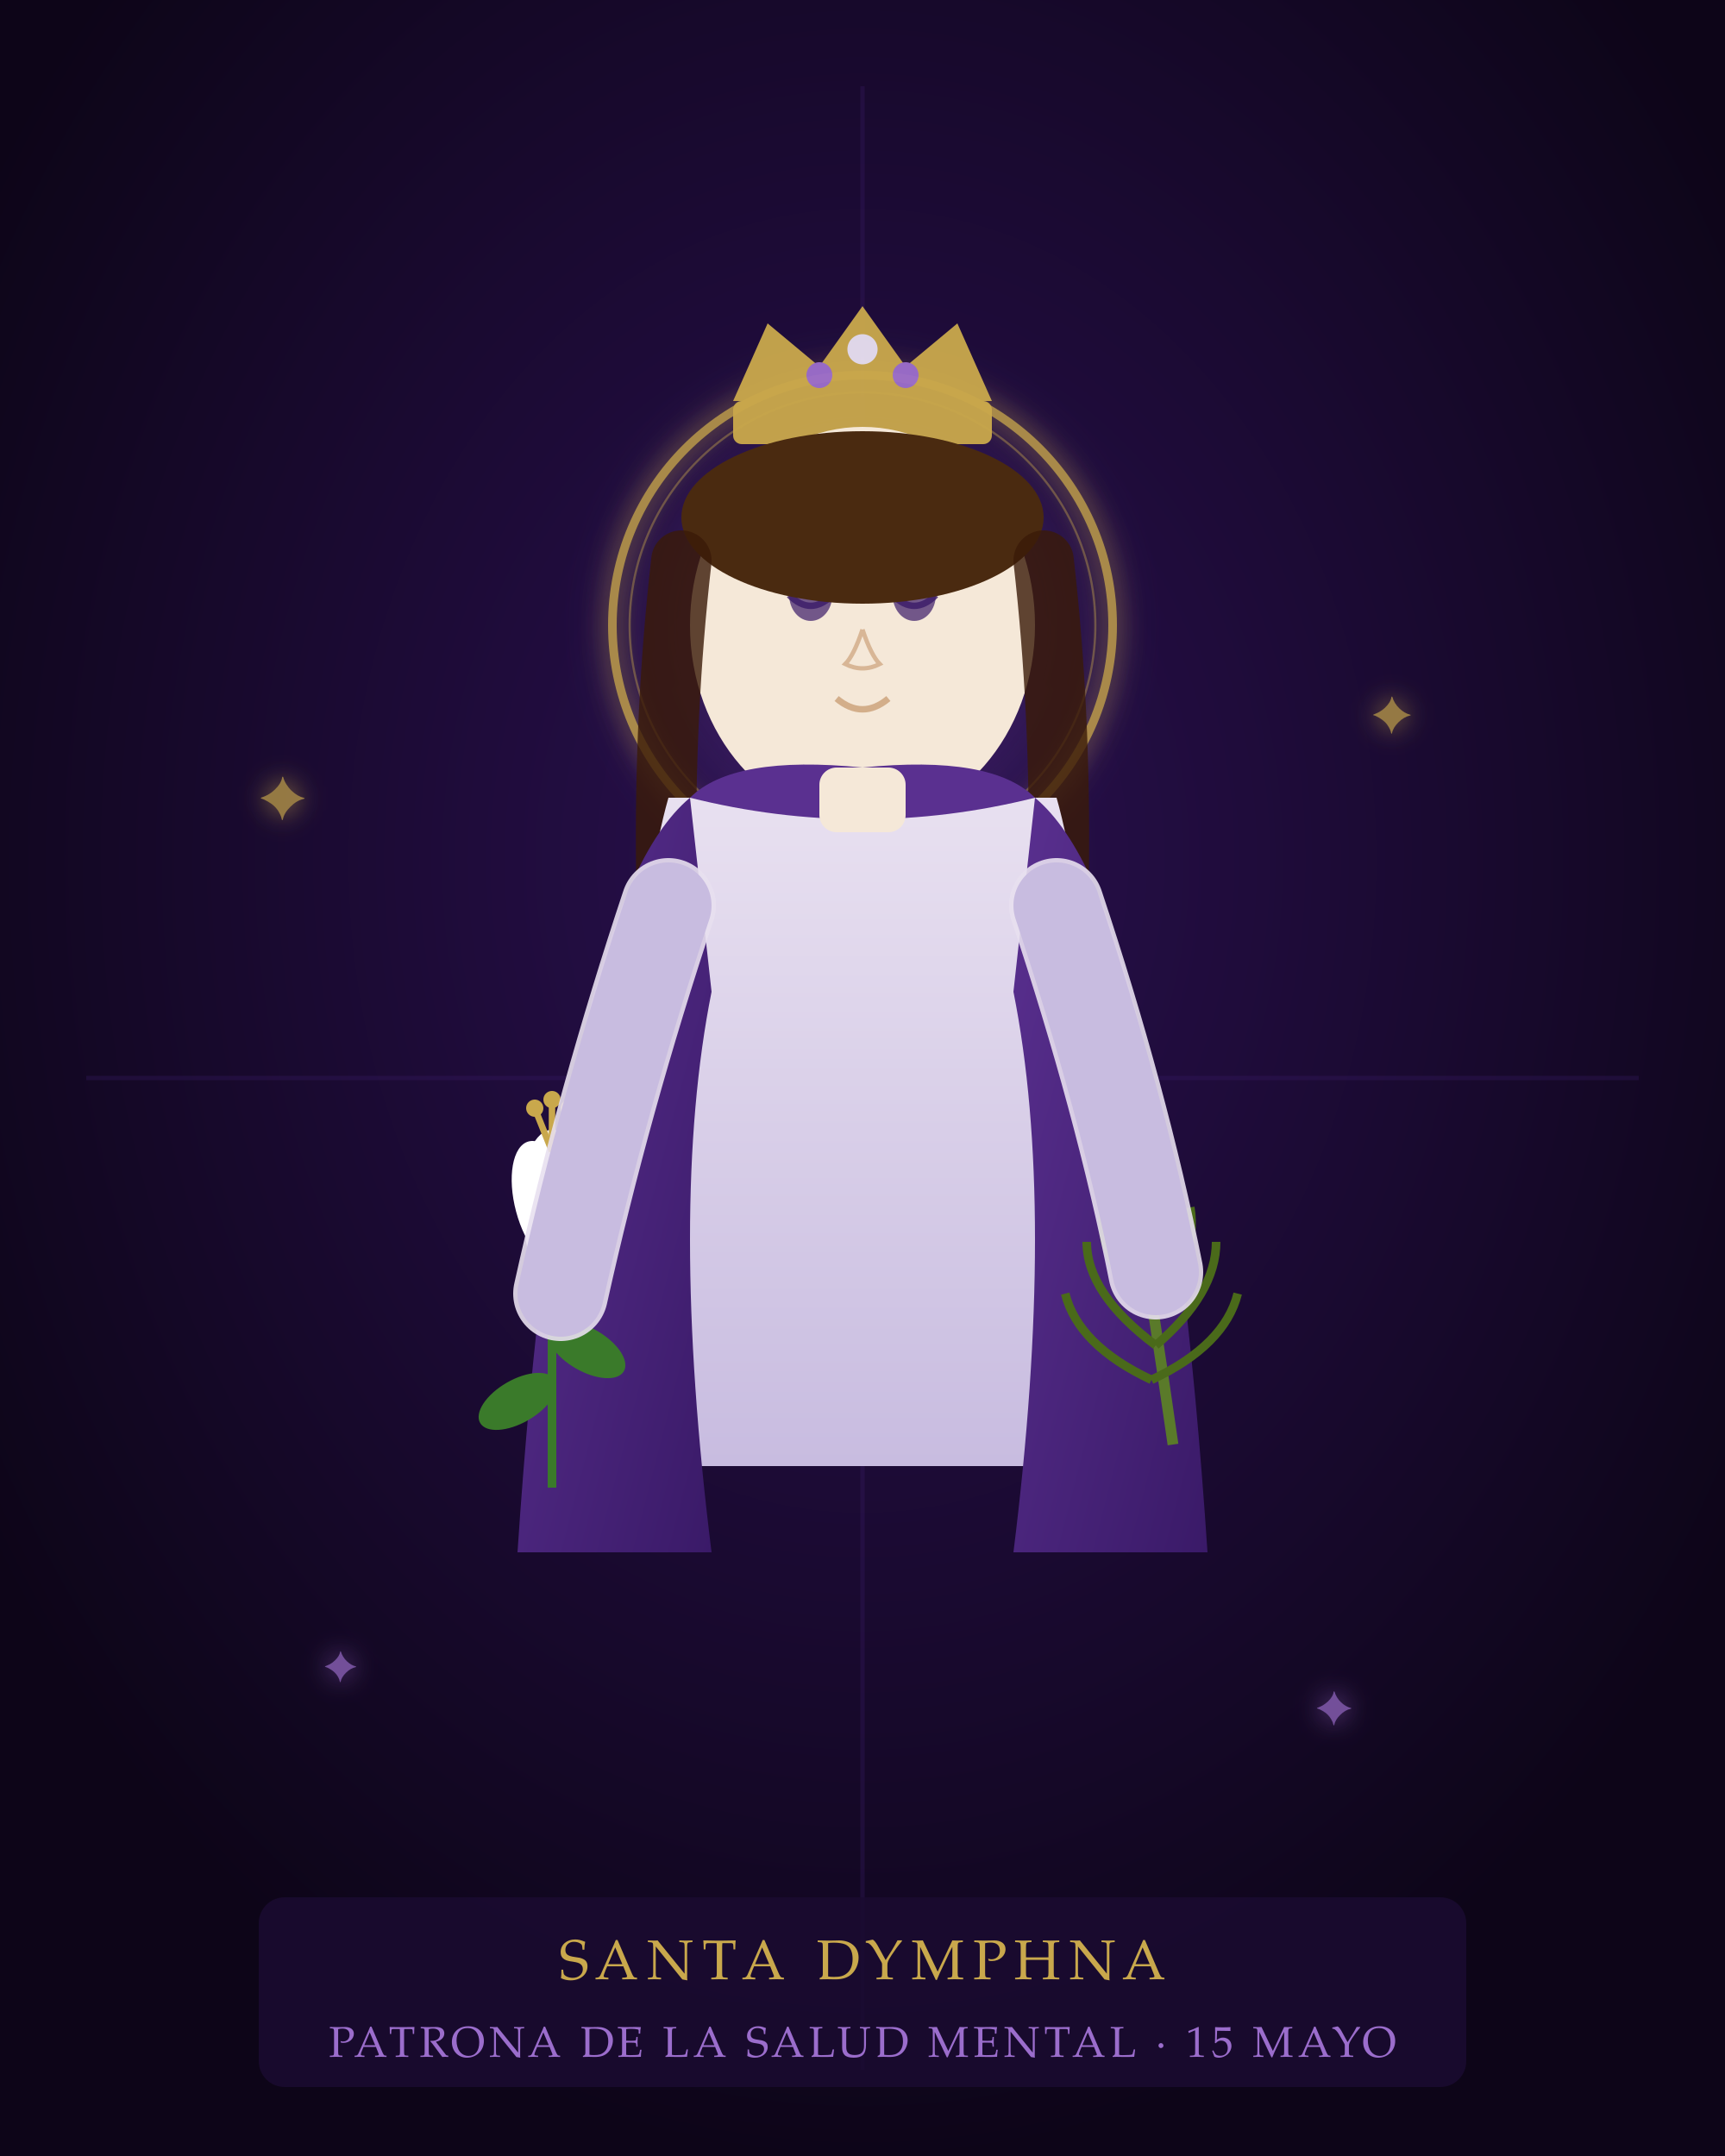
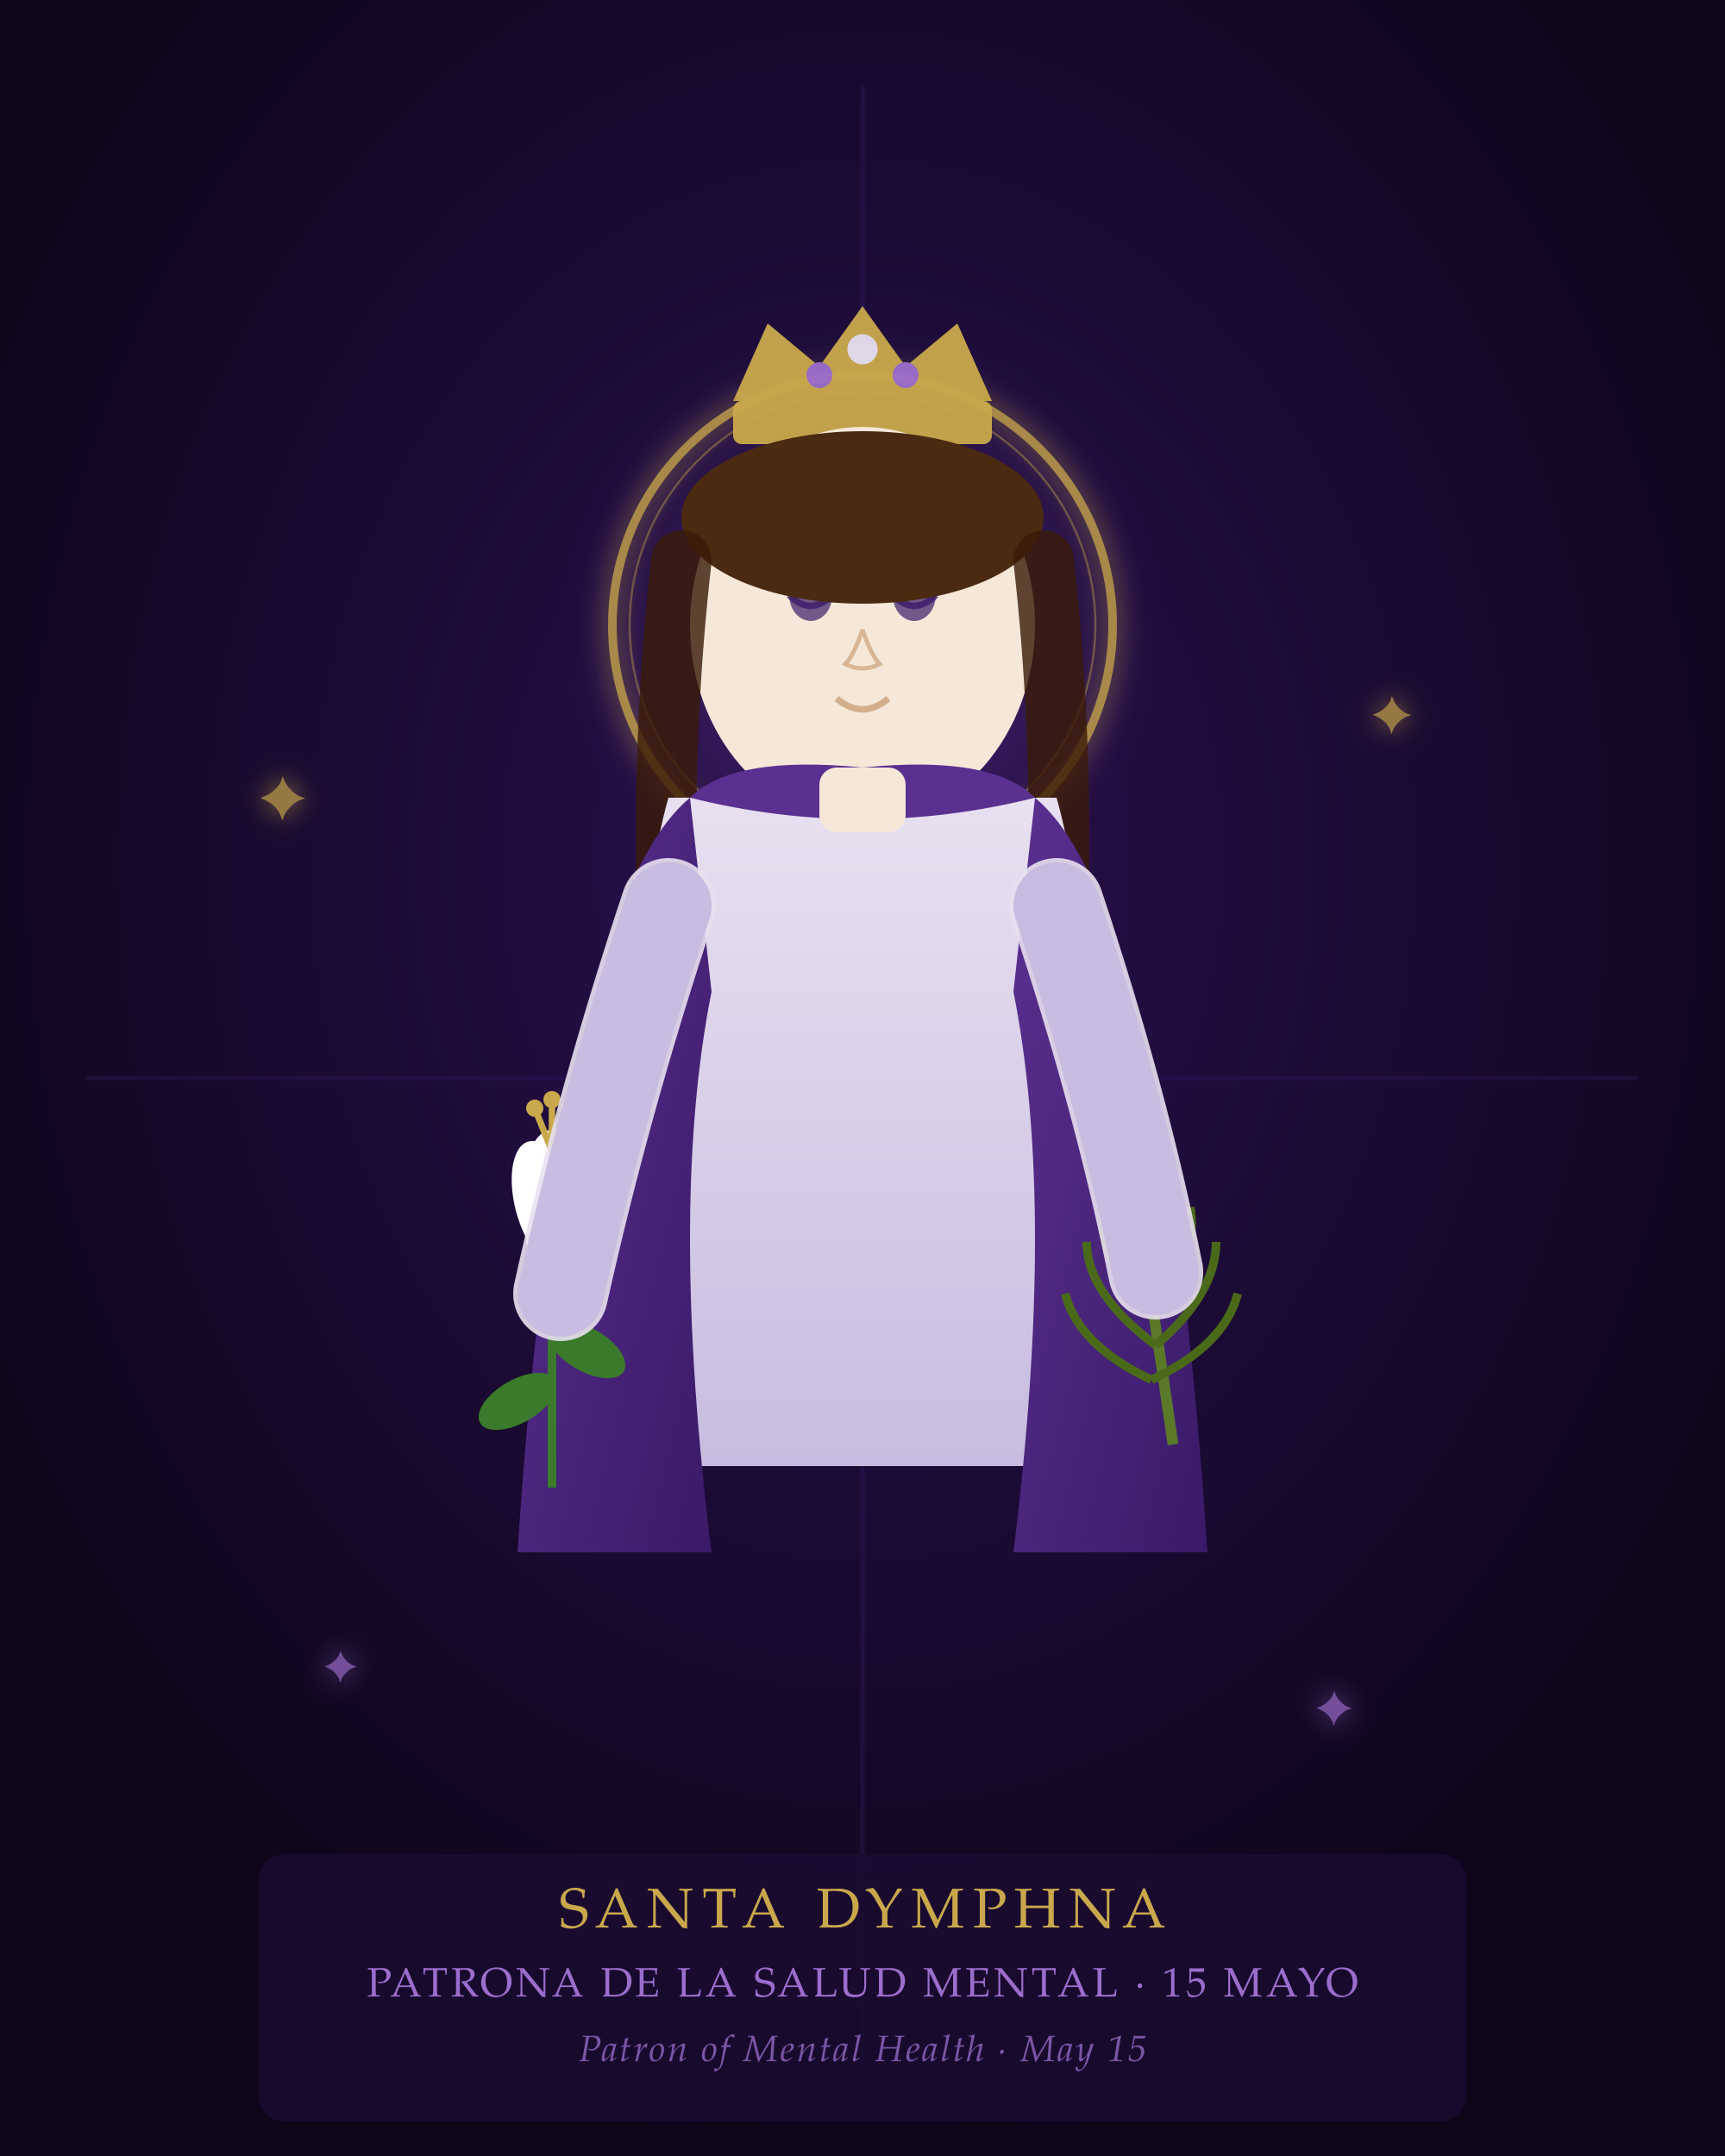
<svg xmlns="http://www.w3.org/2000/svg" viewBox="0 0 400 500" width="400" height="500">
  <defs>
    <radialGradient id="bgGrad" cx="50%" cy="40%" r="60%">
      <stop offset="0%" stop-color="#2a1050" />
      <stop offset="100%" stop-color="#0d0518" />
    </radialGradient>
    <radialGradient id="glowHalo" cx="50%" cy="50%" r="50%">
      <stop offset="0%" stop-color="#9b6dcc" stop-opacity="0.5" />
      <stop offset="100%" stop-color="#4a2a7a" stop-opacity="0" />
    </radialGradient>
    <linearGradient id="robeGrad" x1="0%" y1="0%" x2="0%" y2="100%">
      <stop offset="0%" stop-color="#e8e0f0" />
      <stop offset="100%" stop-color="#c8bce0" />
    </linearGradient>
    <linearGradient id="mantleGrad" x1="0%" y1="0%" x2="100%" y2="100%">
      <stop offset="0%" stop-color="#5a3090" />
      <stop offset="100%" stop-color="#3a1a68" />
    </linearGradient>
    <filter id="glow">
      <feGaussianBlur stdDeviation="3" result="coloredBlur" />
      <feMerge>
        <feMergeNode in="coloredBlur" />
        <feMergeNode in="SourceGraphic" />
      </feMerge>
    </filter>
  </defs>
  <rect width="400" height="500" fill="url(#bgGrad)" />
  <line x1="200" y1="20" x2="200" y2="480" stroke="#3a1a68" stroke-width="1" opacity="0.3" />
  <line x1="20" y1="250" x2="380" y2="250" stroke="#3a1a68" stroke-width="1" opacity="0.3" />
  <ellipse cx="200" cy="145" rx="70" ry="70" fill="url(#glowHalo)" />
  <circle cx="200" cy="145" r="58" fill="none" stroke="#c9a84c" stroke-width="2" opacity="0.8" filter="url(#glow)" />
  <circle cx="200" cy="145" r="54" fill="none" stroke="#c9a84c" stroke-width="0.5" opacity="0.4" />
  <g transform="translate(200,93)" opacity="0.95">
    <path d="M-30,0 L-22,-18 L-10,-8 L0,-22 L10,-8 L22,-18 L30,0 Z" fill="#c9a84c" />
    <rect x="-30" y="0" width="60" height="10" rx="2" fill="#c9a84c" />
    <circle cx="-10" cy="-6" r="3" fill="#9b6dcc" />
    <circle cx="0" cy="-12" r="3.5" fill="#e8e0f0" />
    <circle cx="10" cy="-6" r="3" fill="#9b6dcc" />
  </g>
  <ellipse cx="200" cy="145" rx="40" ry="46" fill="#f5e8d8" />
  <ellipse cx="188" cy="138" rx="5" ry="6" fill="#3a1a68" opacity="0.7" />
  <ellipse cx="212" cy="138" rx="5" ry="6" fill="#3a1a68" opacity="0.7" />
  <path d="M183,138 Q188,143 193,138" fill="none" stroke="#3a1a68" stroke-width="1.5" opacity="0.8" />
  <path d="M207,138 Q212,143 217,138" fill="none" stroke="#3a1a68" stroke-width="1.5" opacity="0.8" />
  <path d="M200,146 Q198,152 196,154 Q200,156 204,154 Q202,152 200,146" fill="none" stroke="#c4956a" stroke-width="1" opacity="0.6" />
  <path d="M194,162 Q200,167 206,162" fill="none" stroke="#c4956a" stroke-width="1.5" opacity="0.7" />
  <ellipse cx="200" cy="120" rx="42" ry="20" fill="#4a2a10" />
  <path d="M158,130 Q150,200 160,280" fill="none" stroke="#3a1a08" stroke-width="14" stroke-linecap="round" opacity="0.8" />
  <path d="M242,130 Q250,200 240,280" fill="none" stroke="#3a1a08" stroke-width="14" stroke-linecap="round" opacity="0.8" />
  <path d="M155,185 Q145,220 140,340 L260,340 Q255,220 245,185 Z" fill="url(#robeGrad)" />
  <path d="M160,185 Q130,210 120,360 L165,360 Q155,280 165,230 Z" fill="url(#mantleGrad)" />
  <path d="M240,185 Q270,210 280,360 L235,360 Q245,280 235,230 Z" fill="url(#mantleGrad)" />
  <path d="M160,185 Q200,195 240,185 Q230,175 200,178 Q170,175 160,185 Z" fill="#5a3090" />
  <rect x="190" y="178" width="20" height="15" rx="4" fill="#f5e8d8" />
  <g transform="translate(128,285)">
    <line x1="0" y1="60" x2="0" y2="0" stroke="#3a7a2a" stroke-width="2" />
    <ellipse cx="-8" cy="40" rx="10" ry="5" fill="#3a7a2a" transform="rotate(-30,-8,40)" />
    <ellipse cx="8" cy="28" rx="10" ry="5" fill="#3a7a2a" transform="rotate(30,8,28)" />
    <ellipse cx="0" cy="-6" rx="7" ry="15" fill="white" transform="rotate(-15)" />
    <ellipse cx="0" cy="-6" rx="7" ry="15" fill="white" transform="rotate(15)" />
    <ellipse cx="0" cy="-8" rx="7" ry="15" fill="white" />
    <line x1="0" y1="-18" x2="-4" y2="-28" stroke="#c9a84c" stroke-width="1.5" />
    <line x1="0" y1="-18" x2="0" y2="-30" stroke="#c9a84c" stroke-width="1.5" />
    <line x1="0" y1="-18" x2="4" y2="-28" stroke="#c9a84c" stroke-width="1.5" />
    <circle cx="-4" cy="-28" r="2" fill="#c9a84c" />
    <circle cx="0" cy="-30" r="2" fill="#c9a84c" />
    <circle cx="4" cy="-28" r="2" fill="#c9a84c" />
  </g>
  <path d="M155,210 Q140,255 130,300" fill="none" stroke="#e8e0f0" stroke-width="22" stroke-linecap="round" opacity="0.9" />
  <path d="M155,210 Q140,255 130,300" fill="none" stroke="#c8bce0" stroke-width="20" stroke-linecap="round" />
  <g transform="translate(262,270)">
    <path d="M10,65 Q5,30 0,0" fill="none" stroke="#5a7a2a" stroke-width="2.5" />
    <path d="M5,50 Q-12,42 -15,30" fill="none" stroke="#4a6a1a" stroke-width="2" />
    <path d="M6,42 Q-10,30 -10,18" fill="none" stroke="#4a6a1a" stroke-width="2" />
    <path d="M5,34 Q-8,22 -6,10" fill="none" stroke="#4a6a1a" stroke-width="2" />
    <path d="M4,26 Q-4,15 0,5" fill="none" stroke="#4a6a1a" stroke-width="2" />
    <path d="M5,50 Q22,42 25,30" fill="none" stroke="#4a6a1a" stroke-width="2" />
    <path d="M6,42 Q20,30 20,18" fill="none" stroke="#4a6a1a" stroke-width="2" />
    <path d="M5,34 Q16,22 14,10" fill="none" stroke="#4a6a1a" stroke-width="2" />
    <path d="M4,26 Q12,15 8,5" fill="none" stroke="#4a6a1a" stroke-width="2" />
  </g>
  <path d="M245,210 Q260,255 268,295" fill="none" stroke="#e8e0f0" stroke-width="22" stroke-linecap="round" opacity="0.9" />
  <path d="M245,210 Q260,255 268,295" fill="none" stroke="#c8bce0" stroke-width="20" stroke-linecap="round" />
  <g filter="url(#glow)" opacity="0.7">
    <text x="60" y="190" font-size="14" fill="#c9a84c">✦</text>
    <text x="318" y="170" font-size="12" fill="#c9a84c">✦</text>
    <text x="75" y="390" font-size="10" fill="#9b6dcc">✦</text>
    <text x="305" y="400" font-size="11" fill="#9b6dcc">✦</text>
  </g>
-   <rect x="60" y="440" width="280" height="44" rx="6" fill="#1a0a30" opacity="0.85" />
-   <text x="200" y="459" text-anchor="middle" font-family="'Palatino Linotype', Georgia, serif" font-size="13" fill="#c9a84c" letter-spacing="2">SANTA DYMPHNA</text>
-   <text x="200" y="477" text-anchor="middle" font-family="'Palatino Linotype', Georgia, serif" font-size="10" fill="#9b6dcc" letter-spacing="1">PATRONA DE LA SALUD MENTAL · 15 MAYO</text>
+   <rect x="60" y="430" width="280" height="62" rx="6" fill="#1a0a30" opacity="0.85" />
+   <text x="200" y="447" text-anchor="middle" font-family="'Palatino Linotype', Georgia, serif" font-size="13" fill="#c9a84c" letter-spacing="2">SANTA DYMPHNA</text>
+   <text x="200" y="463" text-anchor="middle" font-family="'Palatino Linotype', Georgia, serif" font-size="9.5" fill="#9b6dcc" letter-spacing="0.8">PATRONA DE LA SALUD MENTAL · 15 MAYO</text>
+   <text x="200" y="478" text-anchor="middle" font-family="'Palatino Linotype', Georgia, serif" font-size="8.5" fill="#9b6dcc" letter-spacing="0.5" font-style="italic" opacity="0.75">Patron of Mental Health · May 15</text>
</svg>
